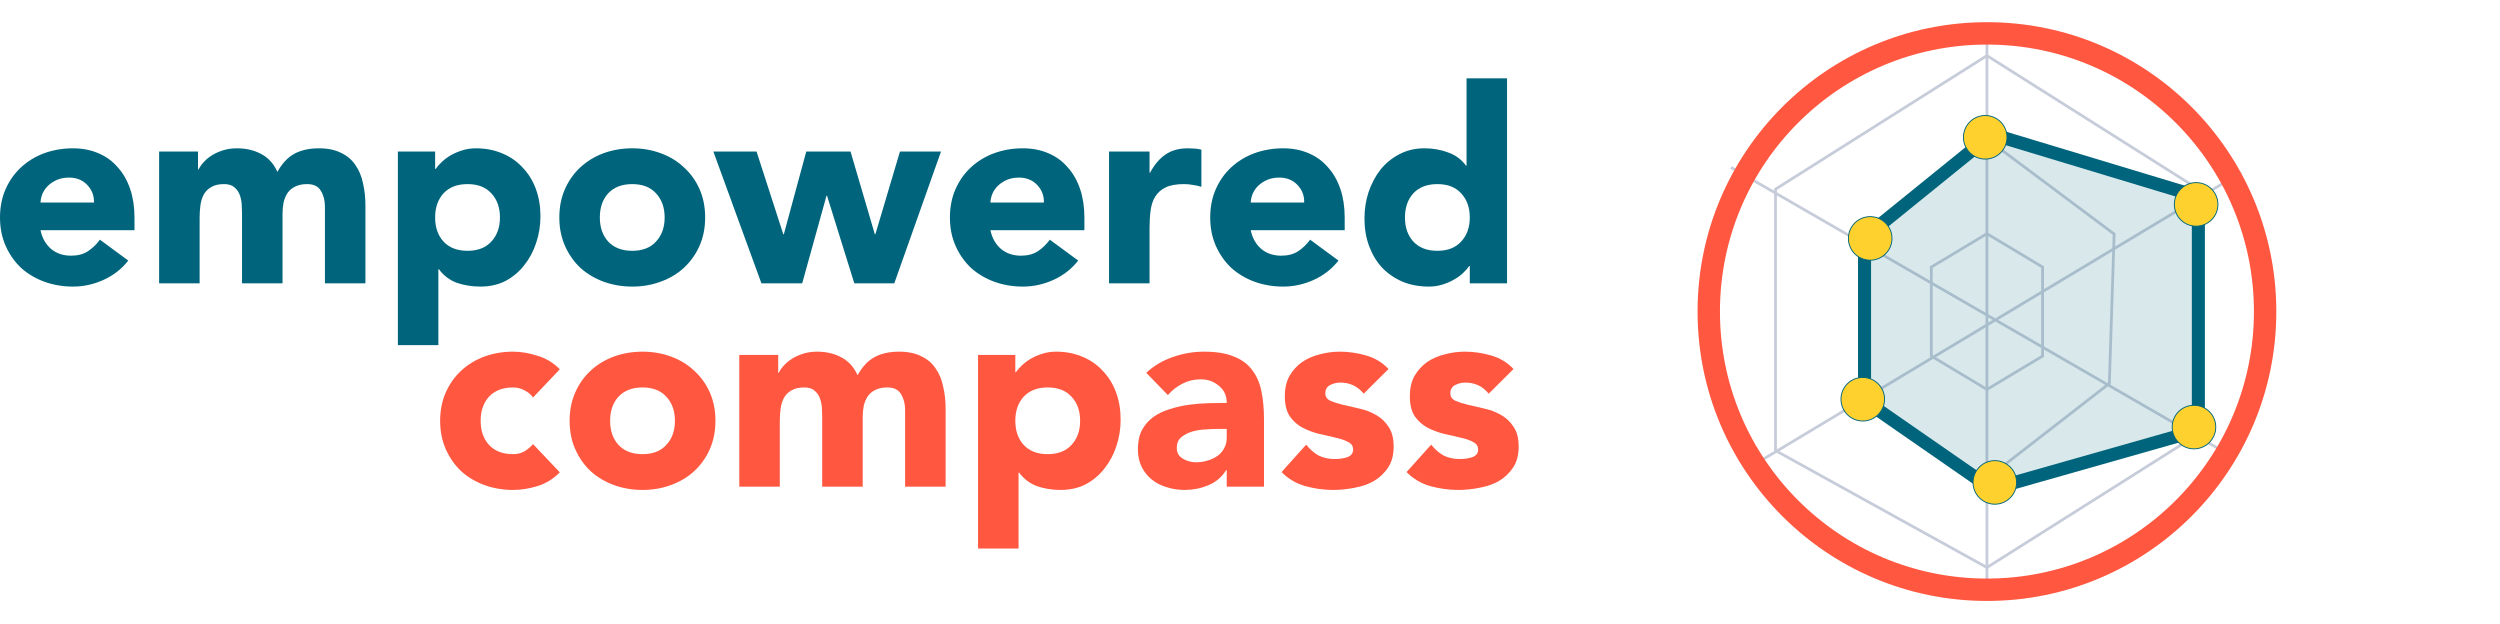
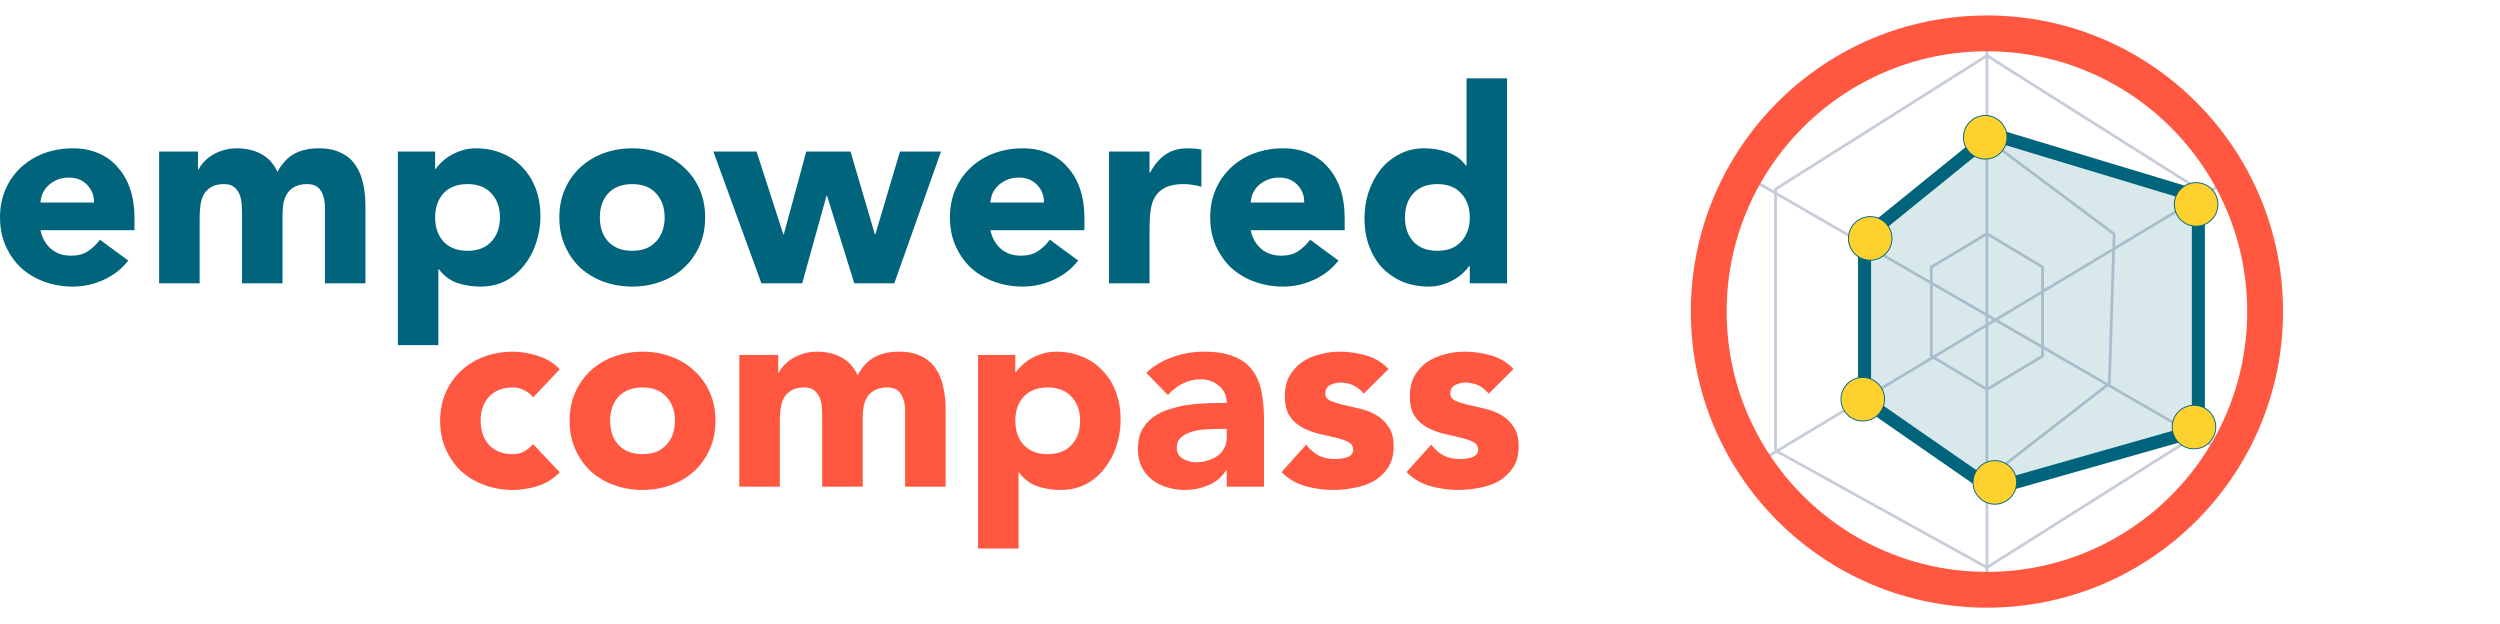
<svg xmlns="http://www.w3.org/2000/svg" width="670" height="167" viewBox="0 0 670 167" fill="none">
  <path d="M142.856 106.526C142.325 105.751 141.577 105.121 140.612 104.637C139.647 104.104 138.61 103.837 137.5 103.837C134.75 103.837 132.603 104.661 131.059 106.308C129.563 107.955 128.815 110.111 128.815 112.775C128.815 115.439 129.563 117.595 131.059 119.242C132.603 120.889 134.75 121.713 137.5 121.713C138.706 121.713 139.743 121.446 140.612 120.913C141.48 120.381 142.228 119.751 142.856 119.024L150.02 126.581C148.332 128.325 146.329 129.561 144.013 130.287C141.746 130.965 139.575 131.305 137.5 131.305C134.798 131.305 132.241 130.869 129.828 129.997C127.464 129.125 125.39 127.889 123.604 126.291C121.867 124.644 120.492 122.682 119.479 120.405C118.466 118.128 117.959 115.585 117.959 112.775C117.959 109.965 118.466 107.422 119.479 105.145C120.492 102.869 121.867 100.931 123.604 99.332C125.39 97.685 127.464 96.426 129.828 95.554C132.241 94.682 134.798 94.246 137.5 94.246C139.575 94.246 141.746 94.609 144.013 95.336C146.329 96.014 148.332 97.225 150.02 98.969L142.856 106.526Z" fill="#FF5740" />
  <path d="M152.656 112.775C152.656 109.965 153.163 107.422 154.176 105.145C155.189 102.869 156.565 100.931 158.301 99.332C160.087 97.685 162.161 96.426 164.526 95.554C166.938 94.682 169.495 94.246 172.197 94.246C174.899 94.246 177.432 94.682 179.796 95.554C182.209 96.426 184.283 97.685 186.02 99.332C187.805 100.931 189.205 102.869 190.218 105.145C191.231 107.422 191.738 109.965 191.738 112.775C191.738 115.585 191.231 118.128 190.218 120.405C189.205 122.682 187.805 124.644 186.02 126.291C184.283 127.889 182.209 129.125 179.796 129.997C177.432 130.869 174.899 131.305 172.197 131.305C169.495 131.305 166.938 130.869 164.526 129.997C162.161 129.125 160.087 127.889 158.301 126.291C156.565 124.644 155.189 122.682 154.176 120.405C153.163 118.128 152.656 115.585 152.656 112.775ZM163.512 112.775C163.512 115.439 164.26 117.595 165.756 119.242C167.3 120.889 169.447 121.713 172.197 121.713C174.947 121.713 177.07 120.889 178.566 119.242C180.11 117.595 180.882 115.439 180.882 112.775C180.882 110.111 180.11 107.955 178.566 106.308C177.07 104.661 174.947 103.837 172.197 103.837C169.447 103.837 167.3 104.661 165.756 106.308C164.26 107.955 163.512 110.111 163.512 112.775Z" fill="#FF5740" />
  <path d="M198.132 95.118H208.554V99.913H208.698C209.036 99.235 209.519 98.557 210.146 97.879C210.773 97.201 211.521 96.595 212.389 96.062C213.258 95.529 214.247 95.093 215.357 94.754C216.466 94.415 217.673 94.246 218.975 94.246C221.436 94.246 223.607 94.754 225.489 95.772C227.419 96.789 228.866 98.388 229.831 100.567C231.086 98.291 232.606 96.668 234.391 95.699C236.176 94.73 238.371 94.246 240.977 94.246C243.341 94.246 245.319 94.657 246.911 95.481C248.552 96.256 249.83 97.346 250.747 98.751C251.712 100.107 252.387 101.73 252.773 103.619C253.208 105.46 253.425 107.446 253.425 109.578V130.433H242.569V109.869C242.569 108.221 242.207 106.817 241.483 105.654C240.808 104.443 239.578 103.837 237.792 103.837C236.538 103.837 235.476 104.055 234.608 104.491C233.788 104.879 233.112 105.436 232.581 106.163C232.099 106.889 231.737 107.737 231.496 108.706C231.303 109.675 231.206 110.692 231.206 111.758V130.433H220.35V111.758C220.35 111.128 220.326 110.353 220.278 109.433C220.23 108.512 220.061 107.64 219.771 106.817C219.482 105.993 218.999 105.291 218.324 104.709C217.697 104.128 216.756 103.837 215.501 103.837C214.102 103.837 212.968 104.104 212.1 104.637C211.231 105.121 210.556 105.799 210.073 106.671C209.639 107.495 209.35 108.439 209.205 109.505C209.06 110.571 208.988 111.685 208.988 112.848V130.433H198.132V95.118Z" fill="#FF5740" />
  <path d="M262.118 95.118H272.106V99.768H272.25C272.684 99.138 273.239 98.509 273.915 97.879C274.639 97.201 275.459 96.595 276.375 96.062C277.34 95.529 278.378 95.093 279.488 94.754C280.597 94.415 281.779 94.246 283.034 94.246C285.639 94.246 288.003 94.706 290.126 95.626C292.249 96.498 294.059 97.758 295.554 99.405C297.098 101.003 298.28 102.917 299.101 105.145C299.921 107.374 300.331 109.82 300.331 112.484C300.331 114.955 299.945 117.329 299.173 119.606C298.449 121.834 297.388 123.82 295.989 125.564C294.638 127.308 292.973 128.713 290.995 129.779C289.017 130.796 286.773 131.305 284.264 131.305C281.996 131.305 279.874 130.965 277.895 130.287C275.965 129.561 274.373 128.349 273.119 126.654H272.974V147H262.118V95.118ZM272.106 112.775C272.106 115.439 272.853 117.595 274.349 119.242C275.893 120.889 278.04 121.713 280.79 121.713C283.54 121.713 285.663 120.889 287.159 119.242C288.703 117.595 289.475 115.439 289.475 112.775C289.475 110.111 288.703 107.955 287.159 106.308C285.663 104.661 283.54 103.837 280.79 103.837C278.04 103.837 275.893 104.661 274.349 106.308C272.853 107.955 272.106 110.111 272.106 112.775Z" fill="#FF5740" />
  <path d="M328.765 126H328.62C327.414 127.889 325.798 129.246 323.771 130.069C321.793 130.893 319.694 131.305 317.475 131.305C315.834 131.305 314.242 131.062 312.698 130.578C311.202 130.142 309.876 129.464 308.718 128.543C307.56 127.623 306.643 126.484 305.968 125.128C305.292 123.772 304.954 122.197 304.954 120.405C304.954 118.37 305.316 116.651 306.04 115.246C306.812 113.841 307.825 112.678 309.08 111.758C310.382 110.837 311.854 110.135 313.494 109.651C315.135 109.118 316.823 108.73 318.56 108.488C320.346 108.246 322.107 108.1 323.844 108.052C325.629 108.003 327.269 107.979 328.765 107.979C328.765 106.042 328.065 104.516 326.666 103.401C325.315 102.239 323.699 101.657 321.817 101.657C320.032 101.657 318.392 102.045 316.896 102.82C315.448 103.547 314.146 104.564 312.988 105.872L307.198 99.913C309.224 98.024 311.588 96.619 314.29 95.699C316.992 94.73 319.791 94.246 322.686 94.246C325.87 94.246 328.475 94.657 330.502 95.481C332.577 96.256 334.217 97.419 335.423 98.969C336.678 100.519 337.546 102.433 338.029 104.709C338.511 106.938 338.752 109.529 338.752 112.484V130.433H328.765V126ZM326.087 114.955C325.267 114.955 324.23 115.003 322.975 115.1C321.769 115.149 320.587 115.343 319.429 115.682C318.319 116.021 317.354 116.529 316.534 117.208C315.762 117.886 315.376 118.83 315.376 120.042C315.376 121.349 315.931 122.318 317.041 122.948C318.15 123.578 319.308 123.893 320.514 123.893C321.576 123.893 322.589 123.747 323.554 123.457C324.567 123.166 325.46 122.754 326.232 122.221C327.004 121.689 327.607 121.01 328.041 120.187C328.524 119.363 328.765 118.394 328.765 117.28V114.955H326.087Z" fill="#FF5740" />
  <path d="M365.466 105.509C363.874 103.522 361.775 102.529 359.169 102.529C358.253 102.529 357.36 102.747 356.492 103.183C355.623 103.619 355.189 104.37 355.189 105.436C355.189 106.308 355.623 106.962 356.492 107.398C357.408 107.785 358.542 108.149 359.893 108.488C361.292 108.779 362.764 109.118 364.308 109.505C365.9 109.844 367.372 110.401 368.723 111.176C370.122 111.952 371.256 113.017 372.124 114.374C373.041 115.682 373.499 117.45 373.499 119.678C373.499 121.955 372.993 123.844 371.979 125.346C371.014 126.799 369.76 127.986 368.216 128.907C366.672 129.779 364.935 130.384 363.005 130.723C361.075 131.111 359.169 131.305 357.288 131.305C354.827 131.305 352.342 130.965 349.833 130.287C347.324 129.561 345.202 128.301 343.465 126.509L350.05 119.17C351.064 120.429 352.173 121.398 353.38 122.076C354.634 122.706 356.082 123.021 357.722 123.021C358.976 123.021 360.11 122.851 361.124 122.512C362.137 122.125 362.643 121.446 362.643 120.478C362.643 119.557 362.185 118.879 361.268 118.443C360.4 117.958 359.266 117.571 357.867 117.28C356.516 116.941 355.044 116.602 353.452 116.263C351.908 115.875 350.436 115.318 349.037 114.592C347.686 113.865 346.552 112.848 345.636 111.54C344.767 110.183 344.333 108.391 344.333 106.163C344.333 104.08 344.743 102.287 345.563 100.785C346.432 99.284 347.542 98.048 348.893 97.08C350.292 96.111 351.884 95.408 353.669 94.972C355.454 94.488 357.264 94.246 359.097 94.246C361.413 94.246 363.753 94.585 366.117 95.263C368.481 95.941 370.484 97.152 372.124 98.896L365.466 105.509Z" fill="#FF5740" />
  <path d="M398.967 105.509C397.374 103.522 395.276 102.529 392.67 102.529C391.753 102.529 390.861 102.747 389.992 103.183C389.124 103.619 388.69 104.37 388.69 105.436C388.69 106.308 389.124 106.962 389.992 107.398C390.909 107.785 392.043 108.149 393.394 108.488C394.793 108.779 396.265 109.118 397.809 109.505C399.401 109.844 400.872 110.401 402.223 111.176C403.623 111.952 404.756 113.017 405.625 114.374C406.542 115.682 407 117.45 407 119.678C407 121.955 406.493 123.844 405.48 125.346C404.515 126.799 403.261 127.986 401.717 128.907C400.173 129.779 398.436 130.384 396.506 130.723C394.576 131.111 392.67 131.305 390.788 131.305C388.328 131.305 385.843 130.965 383.334 130.287C380.825 129.561 378.702 128.301 376.965 126.509L383.551 119.17C384.564 120.429 385.674 121.398 386.88 122.076C388.135 122.706 389.582 123.021 391.223 123.021C392.477 123.021 393.611 122.851 394.624 122.512C395.637 122.125 396.144 121.446 396.144 120.478C396.144 119.557 395.686 118.879 394.769 118.443C393.901 117.958 392.767 117.571 391.367 117.28C390.017 116.941 388.545 116.602 386.953 116.263C385.409 115.875 383.937 115.318 382.538 114.592C381.187 113.865 380.053 112.848 379.136 111.54C378.268 110.183 377.834 108.391 377.834 106.163C377.834 104.08 378.244 102.287 379.064 100.785C379.933 99.284 381.042 98.048 382.393 97.08C383.792 96.111 385.385 95.408 387.17 94.972C388.955 94.488 390.764 94.246 392.598 94.246C394.914 94.246 397.254 94.585 399.618 95.263C401.982 95.941 403.984 97.152 405.625 98.896L398.967 105.509Z" fill="#FF5740" />
  <path d="M34.377 69.831C32.64 72.059 30.445 73.778 27.791 74.99C25.137 76.201 22.387 76.806 19.541 76.806C16.839 76.806 14.282 76.37 11.869 75.498C9.505 74.626 7.43 73.391 5.645 71.792C3.908 70.145 2.533 68.183 1.52 65.907C0.507 63.63 0 61.087 0 58.277C0 55.467 0.507 52.924 1.52 50.647C2.533 48.37 3.908 46.432 5.645 44.834C7.43 43.187 9.505 41.927 11.869 41.055C14.282 40.183 16.839 39.747 19.541 39.747C22.05 39.747 24.317 40.183 26.344 41.055C28.418 41.927 30.155 43.187 31.555 44.834C33.002 46.432 34.112 48.37 34.884 50.647C35.656 52.924 36.042 55.467 36.042 58.277V61.692H10.856C11.29 63.775 12.231 65.446 13.678 66.706C15.126 67.917 16.911 68.522 19.034 68.522C20.819 68.522 22.315 68.135 23.521 67.36C24.776 66.536 25.861 65.495 26.778 64.235L34.377 69.831ZM25.186 54.28C25.234 52.439 24.631 50.865 23.376 49.557C22.122 48.249 20.506 47.595 18.527 47.595C17.321 47.595 16.26 47.789 15.343 48.176C14.426 48.564 13.63 49.073 12.955 49.702C12.328 50.284 11.821 50.986 11.435 51.81C11.097 52.585 10.904 53.408 10.856 54.28H25.186Z" fill="#00657C" />
  <path d="M42.643 40.619H53.065V45.415H53.21C53.548 44.737 54.03 44.059 54.657 43.381C55.285 42.702 56.032 42.097 56.901 41.564C57.769 41.031 58.758 40.595 59.868 40.256C60.978 39.917 62.184 39.747 63.487 39.747C65.948 39.747 68.119 40.256 70 41.273C71.93 42.291 73.378 43.889 74.343 46.069C75.597 43.792 77.117 42.17 78.902 41.201C80.687 40.232 82.883 39.747 85.488 39.747C87.852 39.747 89.831 40.159 91.423 40.983C93.063 41.758 94.342 42.848 95.258 44.253C96.224 45.609 96.899 47.232 97.285 49.121C97.719 50.962 97.936 52.948 97.936 55.08V75.934H87.08V55.37C87.08 53.723 86.719 52.318 85.995 51.156C85.319 49.945 84.089 49.339 82.304 49.339C81.049 49.339 79.988 49.557 79.119 49.993C78.299 50.381 77.624 50.938 77.093 51.664C76.61 52.391 76.249 53.239 76.007 54.208C75.814 55.176 75.718 56.194 75.718 57.26V75.934H64.862V57.26C64.862 56.63 64.838 55.855 64.79 54.934C64.741 54.014 64.572 53.142 64.283 52.318C63.993 51.495 63.511 50.792 62.836 50.211C62.208 49.63 61.267 49.339 60.013 49.339C58.614 49.339 57.48 49.605 56.611 50.138C55.743 50.623 55.067 51.301 54.585 52.173C54.151 52.996 53.861 53.941 53.717 55.007C53.572 56.073 53.499 57.187 53.499 58.349V75.934H42.643V40.619Z" fill="#00657C" />
  <path d="M106.63 40.619H116.617V45.27H116.762C117.196 44.64 117.751 44.01 118.426 43.381C119.15 42.702 119.97 42.097 120.887 41.564C121.852 41.031 122.889 40.595 123.999 40.256C125.109 39.917 126.291 39.747 127.545 39.747C130.151 39.747 132.515 40.208 134.638 41.128C136.761 42 138.57 43.26 140.066 44.907C141.61 46.505 142.792 48.419 143.612 50.647C144.432 52.875 144.842 55.322 144.842 57.986C144.842 60.457 144.456 62.831 143.684 65.107C142.961 67.336 141.899 69.322 140.5 71.066C139.149 72.81 137.484 74.215 135.506 75.28C133.528 76.298 131.285 76.806 128.776 76.806C126.508 76.806 124.385 76.467 122.407 75.789C120.477 75.062 118.885 73.851 117.63 72.156H117.485V92.502H106.63V40.619ZM116.617 58.277C116.617 60.941 117.365 63.097 118.861 64.744C120.404 66.391 122.552 67.215 125.302 67.215C128.052 67.215 130.175 66.391 131.671 64.744C133.214 63.097 133.986 60.941 133.986 58.277C133.986 55.612 133.214 53.457 131.671 51.81C130.175 50.163 128.052 49.339 125.302 49.339C122.552 49.339 120.404 50.163 118.861 51.81C117.365 53.457 116.617 55.612 116.617 58.277Z" fill="#00657C" />
  <path d="M149.9 58.277C149.9 55.467 150.407 52.924 151.42 50.647C152.433 48.37 153.808 46.432 155.545 44.834C157.33 43.187 159.405 41.927 161.769 41.055C164.182 40.183 166.739 39.747 169.441 39.747C172.143 39.747 174.676 40.183 177.04 41.055C179.452 41.927 181.527 43.187 183.264 44.834C185.049 46.432 186.448 48.37 187.462 50.647C188.475 52.924 188.981 55.467 188.981 58.277C188.981 61.087 188.475 63.63 187.462 65.907C186.448 68.183 185.049 70.145 183.264 71.792C181.527 73.391 179.452 74.626 177.04 75.498C174.676 76.37 172.143 76.806 169.441 76.806C166.739 76.806 164.182 76.37 161.769 75.498C159.405 74.626 157.33 73.391 155.545 71.792C153.808 70.145 152.433 68.183 151.42 65.907C150.407 63.63 149.9 61.087 149.9 58.277ZM160.756 58.277C160.756 60.941 161.504 63.097 162.999 64.744C164.543 66.391 166.69 67.215 169.441 67.215C172.191 67.215 174.314 66.391 175.809 64.744C177.353 63.097 178.125 60.941 178.125 58.277C178.125 55.612 177.353 53.457 175.809 51.81C174.314 50.163 172.191 49.339 169.441 49.339C166.69 49.339 164.543 50.163 162.999 51.81C161.504 53.457 160.756 55.612 160.756 58.277Z" fill="#00657C" />
  <path d="M191.178 40.619H202.758L209.923 62.782H210.067L216.074 40.619H227.943L234.457 62.782H234.602L241.188 40.619H252.188L239.668 75.934H228.957L221.647 52.464H221.502L214.989 75.934H204.06L191.178 40.619Z" fill="#00657C" />
  <path d="M288.954 69.831C287.217 72.059 285.022 73.778 282.368 74.99C279.715 76.201 276.964 76.806 274.118 76.806C271.416 76.806 268.859 76.37 266.446 75.498C264.082 74.626 262.007 73.391 260.222 71.792C258.485 70.145 257.11 68.183 256.097 65.907C255.084 63.63 254.577 61.087 254.577 58.277C254.577 55.467 255.084 52.924 256.097 50.647C257.11 48.37 258.485 46.432 260.222 44.834C262.007 43.187 264.082 41.927 266.446 41.055C268.859 40.183 271.416 39.747 274.118 39.747C276.627 39.747 278.894 40.183 280.921 41.055C282.996 41.927 284.732 43.187 286.132 44.834C287.579 46.432 288.689 48.37 289.461 50.647C290.233 52.924 290.619 55.467 290.619 58.277V61.692H265.433C265.867 63.775 266.808 65.446 268.256 66.706C269.703 67.917 271.488 68.522 273.611 68.522C275.396 68.522 276.892 68.135 278.098 67.36C279.353 66.536 280.438 65.495 281.355 64.235L288.954 69.831ZM279.763 54.28C279.811 52.439 279.208 50.865 277.954 49.557C276.699 48.249 275.083 47.595 273.105 47.595C271.898 47.595 270.837 47.789 269.92 48.176C269.003 48.564 268.207 49.073 267.532 49.702C266.905 50.284 266.398 50.986 266.012 51.81C265.674 52.585 265.481 53.408 265.433 54.28H279.763Z" fill="#00657C" />
  <path d="M297.221 40.619H308.077V46.287H308.221C309.379 44.107 310.754 42.484 312.347 41.419C313.939 40.304 315.941 39.747 318.353 39.747C318.981 39.747 319.608 39.772 320.235 39.82C320.862 39.868 321.441 39.965 321.972 40.111V50.066C321.2 49.824 320.428 49.654 319.656 49.557C318.932 49.412 318.16 49.339 317.34 49.339C315.266 49.339 313.625 49.63 312.419 50.211C311.213 50.792 310.272 51.616 309.596 52.682C308.969 53.699 308.559 54.934 308.366 56.388C308.173 57.841 308.077 59.439 308.077 61.183V75.934H297.221V40.619Z" fill="#00657C" />
  <path d="M358.712 69.831C356.975 72.059 354.78 73.778 352.126 74.99C349.472 76.201 346.722 76.806 343.876 76.806C341.174 76.806 338.617 76.37 336.204 75.498C333.84 74.626 331.765 73.391 329.98 71.792C328.243 70.145 326.868 68.183 325.855 65.907C324.842 63.63 324.335 61.087 324.335 58.277C324.335 55.467 324.842 52.924 325.855 50.647C326.868 48.37 328.243 46.432 329.98 44.834C331.765 43.187 333.84 41.927 336.204 41.055C338.617 40.183 341.174 39.747 343.876 39.747C346.385 39.747 348.652 40.183 350.679 41.055C352.753 41.927 354.49 43.187 355.89 44.834C357.337 46.432 358.447 48.37 359.219 50.647C359.991 52.924 360.377 55.467 360.377 58.277V61.692H335.191C335.625 63.775 336.566 65.446 338.013 66.706C339.461 67.917 341.246 68.522 343.369 68.522C345.154 68.522 346.65 68.135 347.856 67.36C349.111 66.536 350.196 65.495 351.113 64.235L358.712 69.831ZM349.521 54.28C349.569 52.439 348.966 50.865 347.711 49.557C346.457 48.249 344.841 47.595 342.862 47.595C341.656 47.595 340.595 47.789 339.678 48.176C338.761 48.564 337.965 49.073 337.29 49.702C336.662 50.284 336.156 50.986 335.77 51.81C335.432 52.585 335.239 53.408 335.191 54.28H349.521Z" fill="#00657C" />
  <path d="M403.889 75.934H393.901V71.284H393.756C393.322 71.913 392.743 72.567 392.019 73.246C391.344 73.875 390.524 74.457 389.559 74.99C388.642 75.522 387.605 75.959 386.447 76.298C385.337 76.637 384.179 76.806 382.973 76.806C380.367 76.806 378.003 76.37 375.88 75.498C373.757 74.578 371.924 73.318 370.38 71.72C368.884 70.073 367.726 68.135 366.906 65.907C366.086 63.678 365.676 61.232 365.676 58.568C365.676 56.097 366.038 53.747 366.761 51.519C367.533 49.242 368.595 47.232 369.946 45.488C371.345 43.744 373.034 42.363 375.012 41.346C376.99 40.28 379.234 39.747 381.742 39.747C384.01 39.747 386.109 40.111 388.039 40.837C390.017 41.516 391.633 42.702 392.888 44.398H393.033V21H403.889V75.934ZM393.901 58.277C393.901 55.612 393.129 53.457 391.585 51.81C390.089 50.163 387.967 49.339 385.216 49.339C382.466 49.339 380.319 50.163 378.775 51.81C377.279 53.457 376.532 55.612 376.532 58.277C376.532 60.941 377.279 63.097 378.775 64.744C380.319 66.391 382.466 67.215 385.216 67.215C387.967 67.215 390.089 66.391 391.585 64.744C393.129 63.097 393.901 60.941 393.901 58.277Z" fill="#00657C" />
  <path d="M532.5 14.911L589.161 50.696V116.304L532.5 152.089L475.839 120.754V50.696L532.5 14.911Z" stroke="#C6CCDA" stroke-width="0.75" />
  <path d="M532.5 37.254L566.588 62.717L565.304 102.769L532.5 128.232L499.696 107.357L499.1 64.231L532.5 37.254Z" stroke="#C6CCDA" stroke-width="0.75" />
  <path d="M532.5 62.625L547.411 71.571V95.429L532.5 104.375L517.589 95.429V71.571L532.5 62.625Z" stroke="#C6CCDA" stroke-width="0.75" />
  <path d="M532.5 8.946V158.054" stroke="#C6CCDA" stroke-width="0.75" />
  <path d="M463.911 44.87L595.446 120.754" stroke="#C6CCDA" stroke-width="0.75" />
  <path d="M600.585 46.246L472.123 123.323" stroke="#C6CCDA" stroke-width="0.75" />
  <path d="M533.835 35.969L499.696 63.619V107.357L533.835 131.031L589.161 115.31V52.685L533.835 35.969Z" fill="#00657C" fill-opacity="0.15" stroke="#00657C" stroke-width="3.5" />
  <path d="M532.041 30.956C535.266 30.956 537.88 33.57 537.881 36.795C537.881 40.02 535.266 42.635 532.041 42.635C528.816 42.634 526.202 40.019 526.202 36.795C526.202 33.57 528.816 30.956 532.041 30.956Z" fill="#FED12E" stroke="#00657C" stroke-width="0.25" />
  <path d="M588.564 48.94C591.789 48.94 594.403 51.554 594.404 54.779C594.404 58.004 591.789 60.619 588.564 60.619C585.339 60.619 582.725 58.004 582.725 54.779C582.725 51.555 585.339 48.941 588.564 48.94Z" fill="#FED12E" stroke="#00657C" stroke-width="0.25" />
  <path d="M587.983 108.614C591.208 108.614 593.822 111.228 593.823 114.453C593.823 117.678 591.208 120.292 587.983 120.292C584.758 120.292 582.144 117.677 582.144 114.453C582.144 111.228 584.758 108.614 587.983 108.614Z" fill="#FED12E" stroke="#00657C" stroke-width="0.25" />
  <path d="M534.61 123.448C537.835 123.448 540.45 126.062 540.45 129.287C540.45 132.512 537.835 135.127 534.61 135.127C531.385 135.127 528.771 132.512 528.771 129.287C528.771 126.062 531.385 123.448 534.61 123.448Z" fill="#FED12E" stroke="#00657C" stroke-width="0.25" />
  <path d="M499.222 101.151C502.447 101.151 505.062 103.765 505.062 106.99C505.062 110.215 502.447 112.83 499.222 112.83C495.997 112.829 493.383 110.215 493.383 106.99C493.383 103.765 495.997 101.151 499.222 101.151Z" fill="#FED12E" stroke="#00657C" stroke-width="0.25" />
  <path d="M501.21 58.055C504.435 58.055 507.05 60.669 507.05 63.894C507.05 67.119 504.435 69.734 501.21 69.734C497.985 69.734 495.371 67.119 495.371 63.894C495.371 60.669 497.985 58.055 501.21 58.055Z" fill="#FED12E" stroke="#00657C" stroke-width="0.25" />
-   <path d="M532.5 158.054C573.675 158.054 607.054 124.675 607.054 83.5C607.054 42.325 573.675 8.946 532.5 8.946C491.325 8.946 457.946 42.325 457.946 83.5C457.946 124.675 491.325 158.054 532.5 158.054Z" stroke="#FF5740" stroke-width="6" />
+   <path d="M532.5 158.054C573.675 158.054 607.054 124.675 607.054 83.5C607.054 42.325 573.675 8.946 532.5 8.946C491.325 8.946 457.946 42.325 457.946 83.5C457.946 124.675 491.325 158.054 532.5 158.054Z" stroke="#FF5740" stroke-width="9.6" />
</svg>
